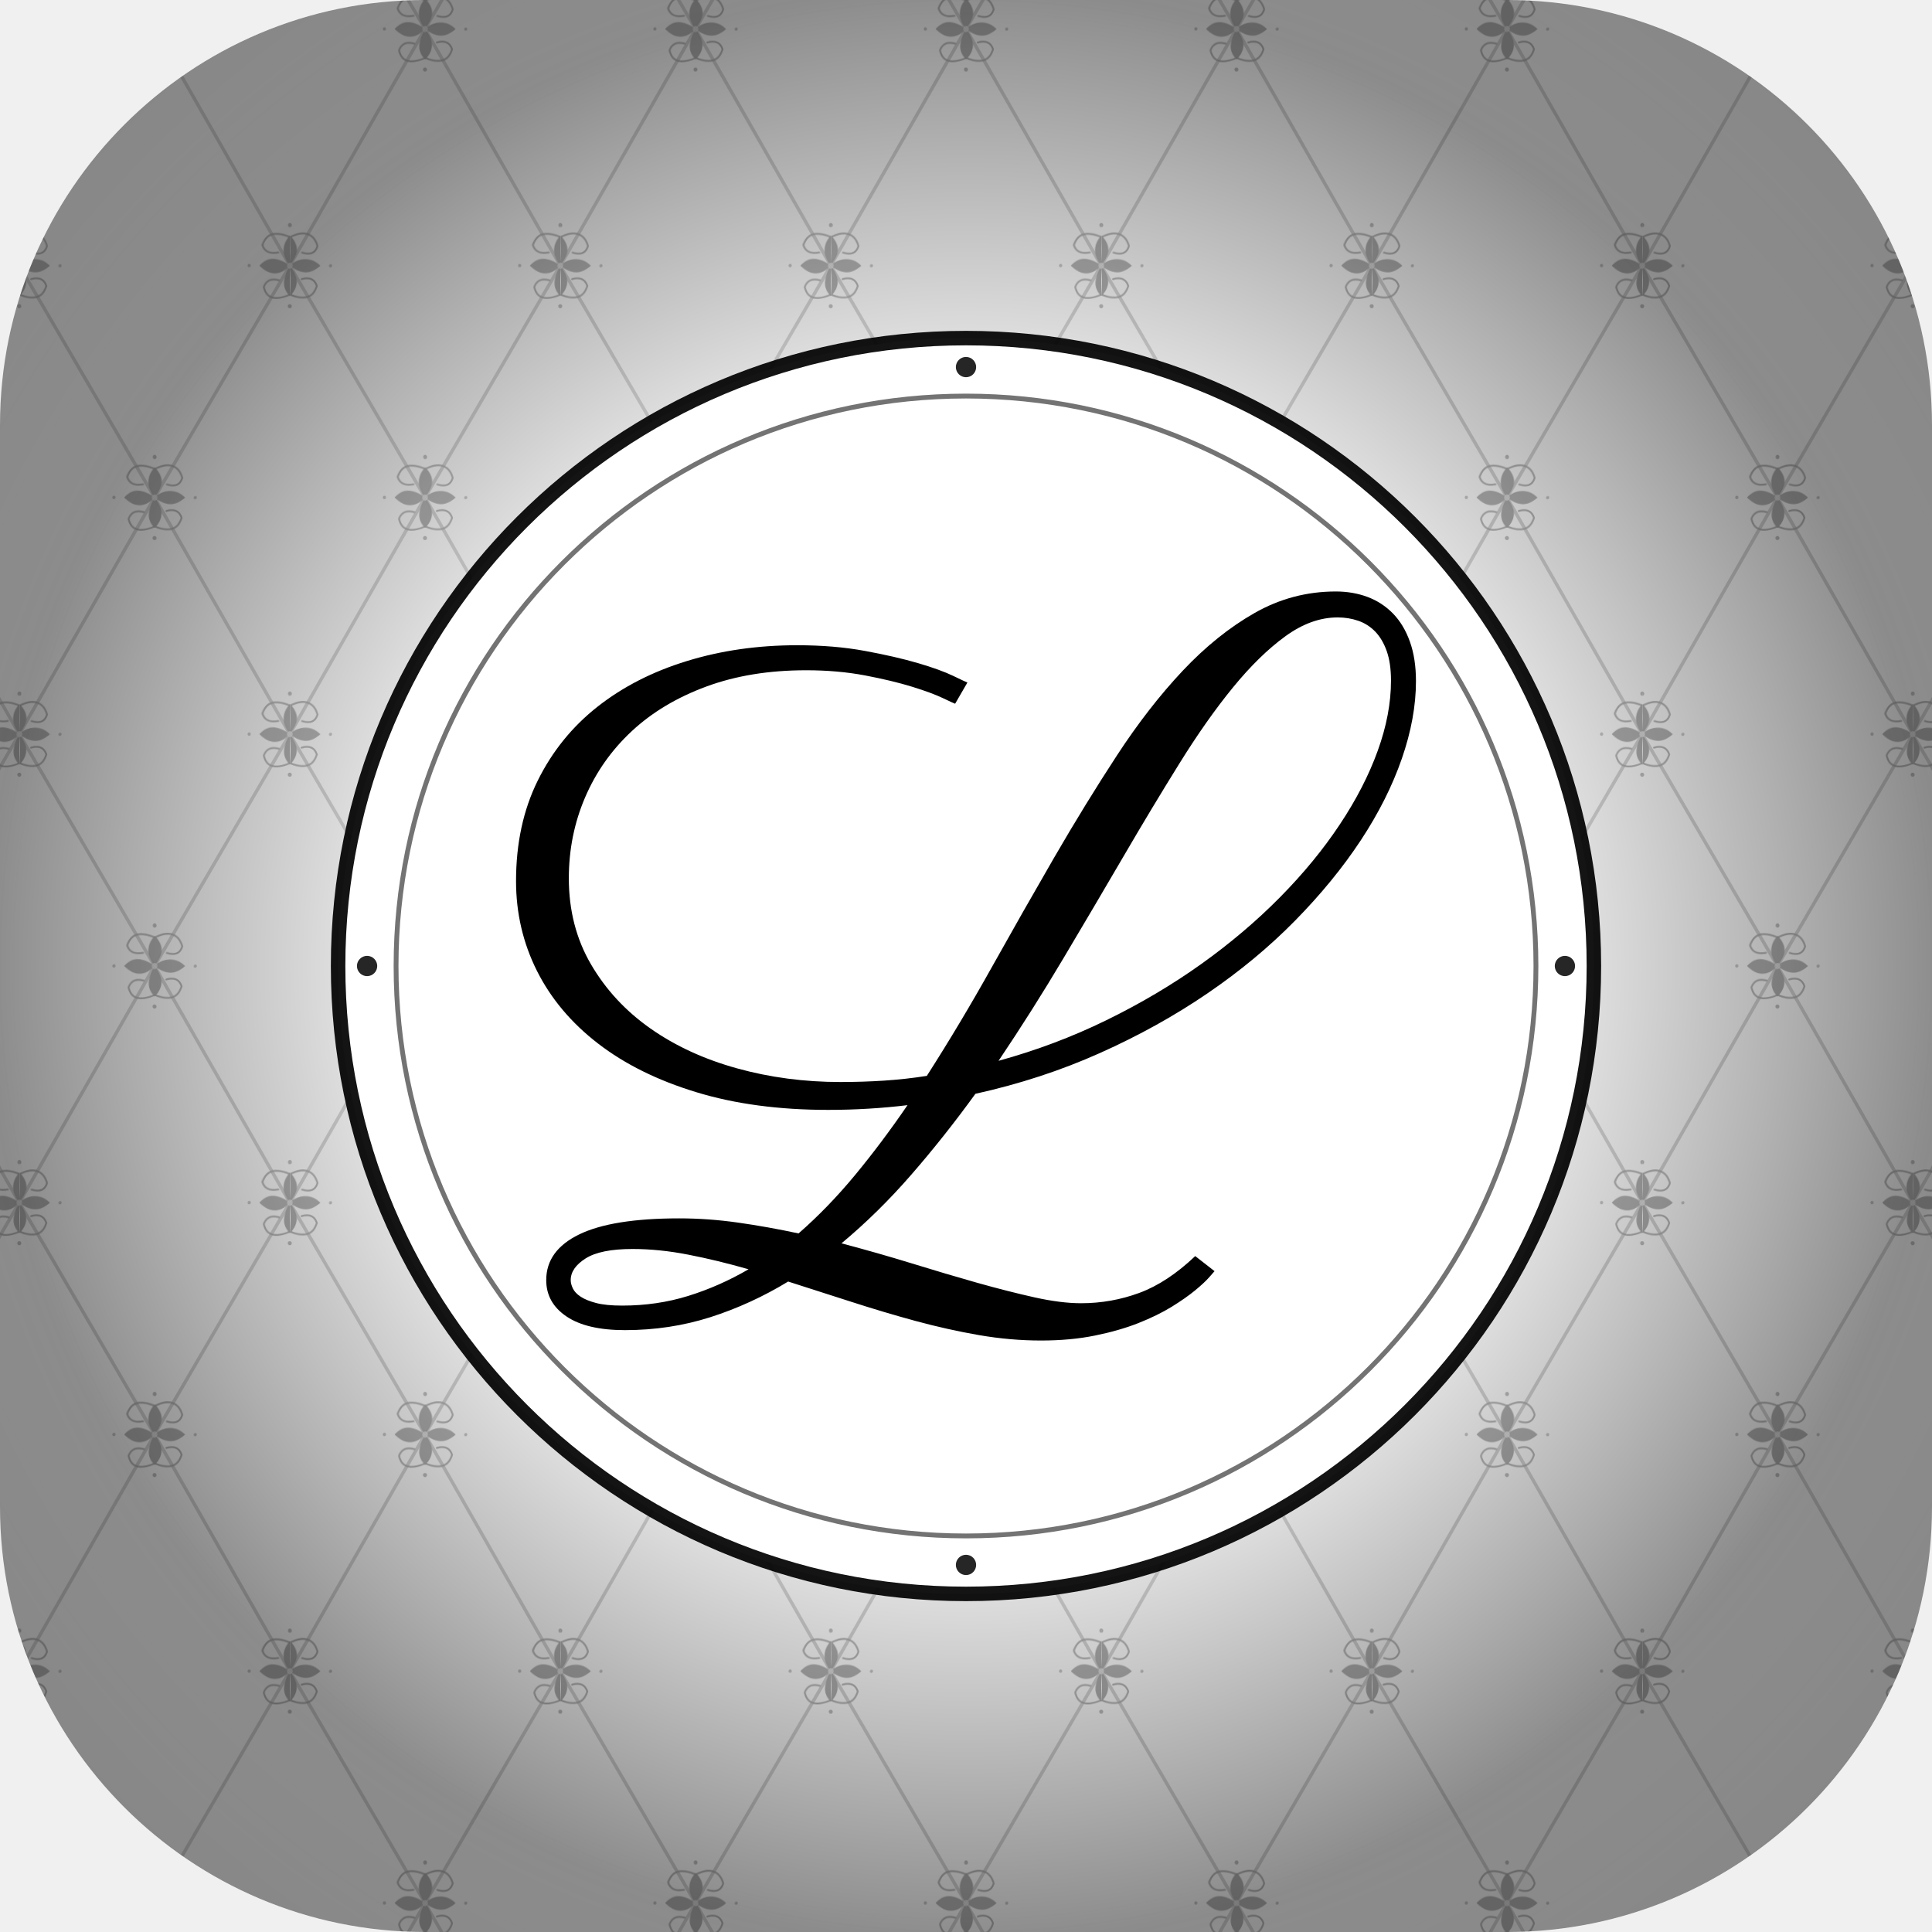
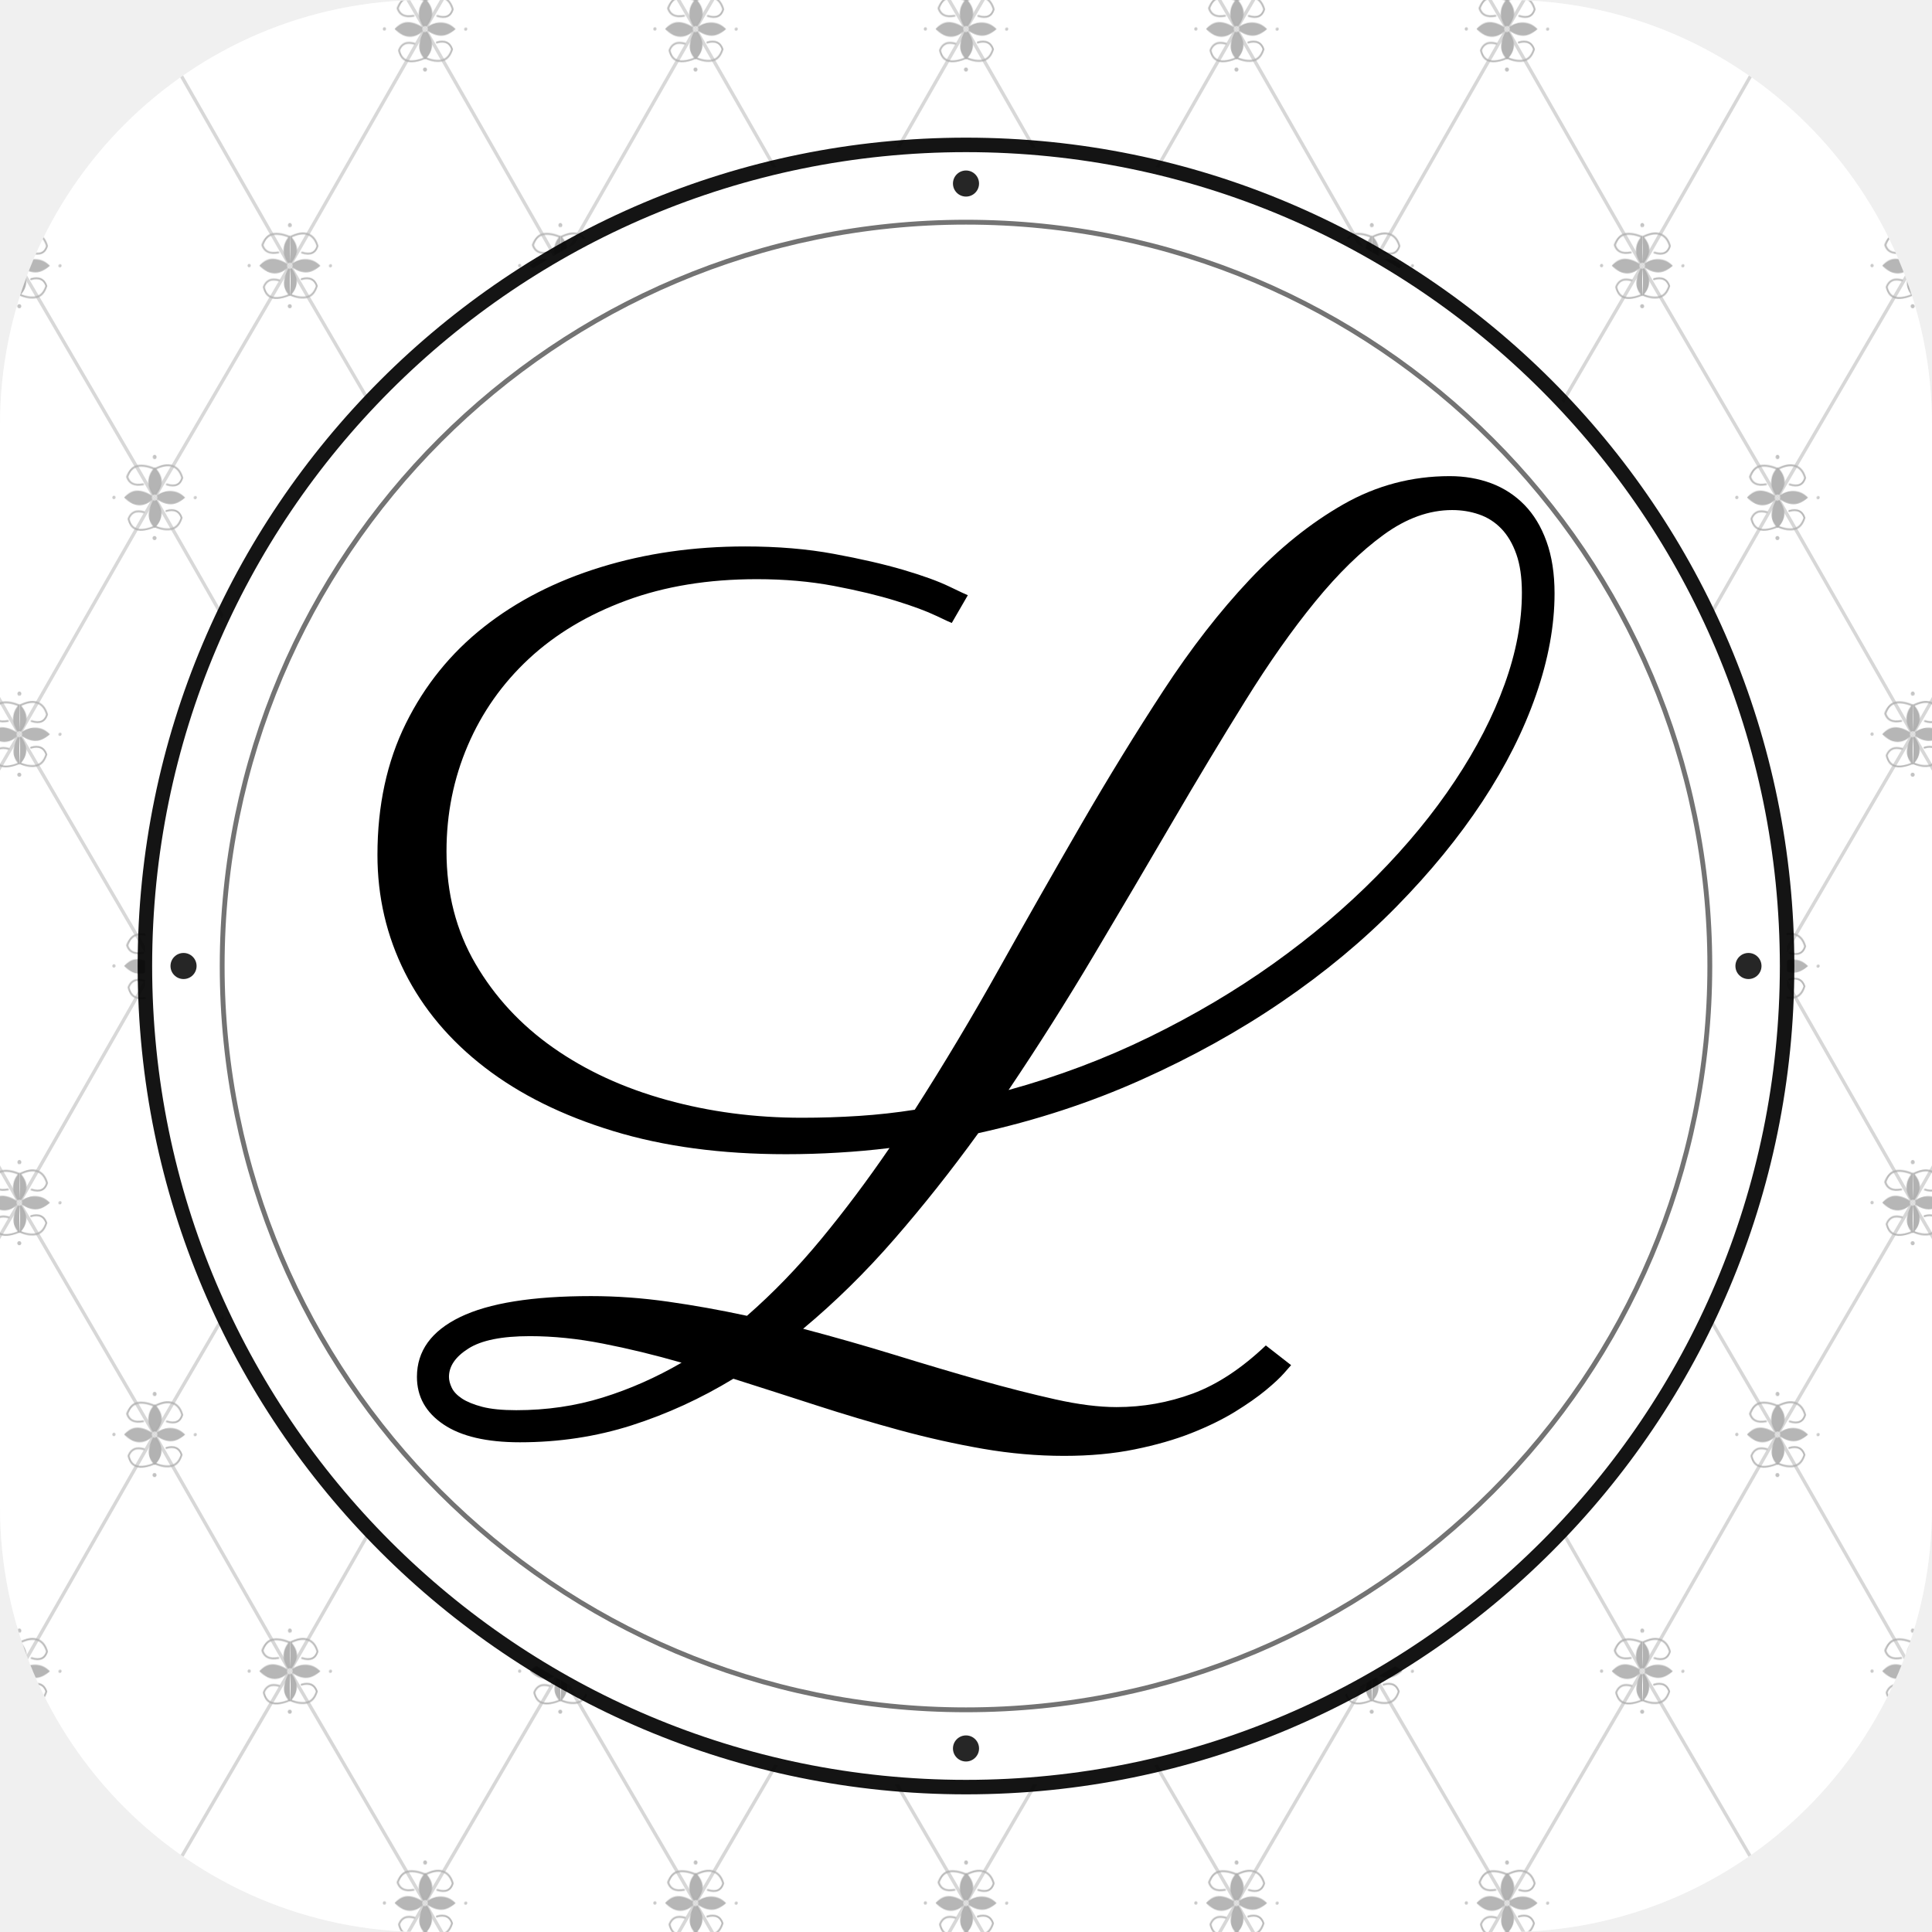
<svg xmlns="http://www.w3.org/2000/svg" viewBox="0 0 400 400" width="400" height="400">
  <defs>
    <filter id="grain-fx">
      <feTurbulence type="fractalNoise" baseFrequency="1.8" numOctaves="2" seed="4" />
      <feColorMatrix values="0 0 0 0 0.2  0 0 0 0 0.15  0 0 0 0 0.1  0 0 0 0.18 0" />
      <feComposite operator="in" in2="SourceGraphic" />
    </filter>
    <filter id="bleed-fx" x="-10%" y="-10%" width="120%" height="120%">
      <feTurbulence type="fractalNoise" baseFrequency="0.04" numOctaves="2" seed="3" />
      <feDisplacementMap in="SourceGraphic" scale="2.5" />
    </filter>
    <g id="damask">
      <path d="M0 -18 Q 8 -10 0 0 Q -8 -10 0 -18 Z" fill="#000000" opacity="0.95" />
      <path d="M0 0 Q 8 10 0 18 Q -8 10 0 0 Z" fill="#000000" opacity="0.95" />
      <path d="M-18 0 Q -10 -8 0 0 Q -10 8 -18 0 Z" fill="#000000" opacity="0.9" />
      <path d="M18 0 Q 10 -8 0 0 Q 10 8 18 0 Z" fill="#000000" opacity="0.9" />
      <path d="M0 -17 Q 13 -23 16 -12 Q 14 -6 7 -8" fill="none" stroke="#000000" stroke-width="1.1" stroke-linecap="round" opacity="0.85" />
      <path d="M0 -17 Q -13 -23 -16 -12 Q -14 -6 -7 -8" fill="none" stroke="#000000" stroke-width="1.1" stroke-linecap="round" opacity="0.85" />
      <path d="M0 17 Q 13 23 16 12 Q 14 6 7 8" fill="none" stroke="#000000" stroke-width="1.1" stroke-linecap="round" opacity="0.85" />
      <path d="M0 17 Q -13 23 -16 12 Q -14 6 -7 8" fill="none" stroke="#000000" stroke-width="1.1" stroke-linecap="round" opacity="0.85" />
      <circle cx="0" cy="-24" r="1.2" fill="#000000" opacity="0.75" />
      <circle cx="0" cy="24" r="1.2" fill="#000000" opacity="0.75" />
      <circle cx="-24" cy="0" r="1" fill="#000000" opacity="0.65" />
      <circle cx="24" cy="0" r="1" fill="#000000" opacity="0.65" />
      <circle cx="0" cy="0" r="1.8" fill="#f4f4f4" opacity="0.55" />
    </g>
    <pattern id="rd-tile" x="0" y="0" width="56" height="97" patternUnits="userSpaceOnUse" patternTransform="translate(172 176)">
      <rect width="56" height="97" fill="#ffffff" />
      <g stroke="#1a1a1a" stroke-width="0.7" fill="none" opacity="0.55" stroke-linecap="round">
        <line x1="28" y1="24" x2="0" y2="73" />
        <line x1="28" y1="24" x2="56" y2="73" />
        <line x1="28" y1="24" x2="0" y2="-24" />
        <line x1="28" y1="24" x2="56" y2="-24" />
        <line x1="0" y1="73" x2="28" y2="121" />
        <line x1="56" y1="73" x2="28" y2="121" />
      </g>
      <g transform="translate(28 24) scale(0.35)" filter="url(#bleed-fx)">
        <use href="#damask" />
      </g>
      <g transform="translate(0  73) scale(0.35)" filter="url(#bleed-fx)">
        <use href="#damask" />
      </g>
      <g transform="translate(56 73) scale(0.35)" filter="url(#bleed-fx)">
        <use href="#damask" />
      </g>
    </pattern>
    <pattern id="grain-tile" x="0" y="0" width="200" height="200" patternUnits="userSpaceOnUse">
      <rect width="200" height="200" fill="transparent" filter="url(#grain-fx)" />
    </pattern>
-     <radialGradient id="pat-vig" cx="50%" cy="50%" r="80%">
-       <stop offset="60%" stop-color="white" stop-opacity="0" />
-       <stop offset="100%" stop-color="black" stop-opacity="0.6" />
-     </radialGradient>
    <radialGradient id="tile-hi" cx="30%" cy="30%" r="50%">
-       <stop offset="0%" stop-color="white" stop-opacity="0.08" />
+       <stop offset="0%" stop-color="white" stop-opacity="0.05" />
      <stop offset="100%" stop-color="white" stop-opacity="0" />
-     </radialGradient>
-     <radialGradient id="tile-vig" cx="50%" cy="50%" r="50%">
-       <stop offset="50%" stop-color="black" stop-opacity="0" />
-       <stop offset="100%" stop-color="black" stop-opacity="0.45" />
    </radialGradient>
  </defs>
  <rect width="400" height="400" fill="#ffffff" rx="88" ry="88" />
  <rect width="400" height="400" fill="url(#rd-tile)" rx="88" ry="88" opacity="0.32" />
-   <rect width="400" height="400" fill="url(#grain-tile)" rx="88" ry="88" opacity="0.22" style="mix-blend-mode:multiply" />
-   <rect width="400" height="400" fill="url(#pat-vig)" rx="88" ry="88" opacity="0.35" />
+   <rect width="400" height="400" fill="url(#grain-tile)" rx="88" ry="88" opacity="0.18" style="mix-blend-mode:multiply" />
  <rect width="400" height="400" fill="url(#tile-hi)" rx="88" ry="88" />
-   <rect width="400" height="400" fill="url(#tile-vig)" rx="88" ry="88" />
-   <circle cx="200" cy="200" r="130" fill="#ffffff" />
-   <circle cx="200" cy="200" r="130" fill="none" stroke="#000000" stroke-width="3" opacity="0.92" />
-   <circle cx="200" cy="200" r="118" fill="none" stroke="#000000" stroke-width="1" opacity="0.55" />
-   <circle cx="200" cy="76" r="2.1" fill="#000000" opacity="0.85" />
-   <circle cx="200" cy="324" r="2.1" fill="#000000" opacity="0.85" />
-   <circle cx="76" cy="200" r="2.1" fill="#000000" opacity="0.85" />
-   <circle cx="324" cy="200" r="2.1" fill="#000000" opacity="0.85" />
-   <path fill="#000000" d="M215.53 277.54L215.53 277.54Q209.18 277.54 202.69 276.42Q196.19 275.29 189.55 273.49Q182.91 271.68 176.27 269.53Q169.63 267.38 163.18 265.33L163.18 265.33Q155.47 270.02 147.07 272.71Q138.67 275.39 129.39 275.39L129.39 275.39Q121.48 275.39 117.29 272.56Q113.09 269.73 113.09 265.04L113.09 265.04Q113.09 258.89 119.92 255.57Q126.76 252.25 140.63 252.25L140.63 252.25Q146.68 252.25 152.83 253.13Q158.98 254.00 165.33 255.37L165.33 255.37Q171.48 250 177.05 243.26Q182.62 236.52 187.89 228.81L187.89 228.81Q183.89 229.30 179.79 229.54Q175.68 229.79 171.48 229.79L171.48 229.79Q156.15 229.79 144.14 226.12Q132.13 222.46 123.83 216.06Q115.53 209.67 111.18 201.03Q106.84 192.38 106.84 182.42L106.84 182.42Q106.84 170.70 111.33 161.62Q115.82 152.54 123.68 146.34Q131.54 140.14 142.19 136.87Q152.83 133.59 165.04 133.59L165.04 133.59Q172.75 133.59 179.10 134.77Q185.45 135.94 190.09 137.30Q194.73 138.67 197.36 139.94Q200 141.21 200.29 141.31L200.29 141.31L197.75 145.70Q197.66 145.70 195.31 144.58Q192.97 143.46 188.87 142.19Q184.77 140.92 179.10 139.84Q173.44 138.77 166.89 138.77L166.89 138.77Q155.37 138.77 146.24 142.14Q137.11 145.51 130.81 151.37Q124.51 157.23 121.14 165.09Q117.77 172.95 117.77 181.84L117.77 181.84Q117.77 191.80 122.36 199.66Q126.95 207.52 134.67 212.94Q142.38 218.36 152.59 221.19Q162.79 224.02 174.02 224.02L174.02 224.02Q178.61 224.02 183.06 223.73Q187.50 223.44 191.89 222.75L191.89 222.75Q198.83 211.91 205.32 200.29Q211.82 188.67 218.26 177.54Q224.71 166.41 231.25 156.40Q237.79 146.39 244.87 138.87Q251.95 131.35 259.77 126.90Q267.58 122.46 276.56 122.46L276.56 122.46Q280.08 122.46 283.11 123.58Q286.13 124.71 288.38 127.00Q290.63 129.30 291.89 132.81Q293.16 136.33 293.16 141.02L293.16 141.02Q293.16 148.63 290.23 157.08Q287.30 165.53 281.74 173.97Q276.17 182.42 268.16 190.58Q260.16 198.73 250 205.66Q239.84 212.60 227.73 218.02Q215.63 223.44 201.95 226.46L201.95 226.46Q195.51 235.35 188.67 243.21Q181.84 251.07 174.22 257.42L174.22 257.42Q181.64 259.38 188.77 261.57Q195.90 263.77 202.29 265.58Q208.69 267.38 214.16 268.60Q219.63 269.82 223.83 269.82L223.83 269.82Q230.08 269.82 235.89 267.68Q241.70 265.53 247.46 260.06L247.46 260.06L251.46 263.18Q251.37 263.28 250.39 264.40Q249.41 265.53 247.46 267.14Q245.51 268.75 242.58 270.56Q239.65 272.36 235.69 273.93Q231.74 275.49 226.71 276.51Q221.68 277.54 215.53 277.54ZM276.95 127.83L276.95 127.83Q271.48 127.83 266.11 131.74Q260.74 135.64 255.27 142.33Q249.80 149.02 244.19 158.06Q238.57 167.09 232.62 177.29Q226.66 187.50 220.21 198.34Q213.77 209.18 206.74 219.63L206.74 219.63Q218.46 216.41 229.05 211.23Q239.65 206.05 248.68 199.61Q257.71 193.16 264.99 185.79Q272.27 178.42 277.39 170.70Q282.52 162.99 285.25 155.42Q287.99 147.85 287.99 140.92L287.99 140.92Q287.99 137.30 287.11 134.81Q286.23 132.32 284.72 130.76Q283.20 129.20 281.20 128.52Q279.20 127.83 276.95 127.83ZM128.81 270.31L128.81 270.31Q136.04 270.31 142.48 268.31Q148.93 266.31 154.98 262.79L154.98 262.79Q148.54 260.94 142.53 259.77Q136.52 258.59 130.96 258.59L130.96 258.59Q124.32 258.59 121.24 260.55Q118.16 262.50 118.16 265.04L118.16 265.04Q118.16 265.82 118.60 266.75Q119.04 267.68 120.21 268.46Q121.39 269.24 123.44 269.78Q125.49 270.31 128.81 270.31Z" />
+   <circle cx="200" cy="200" r="170" fill="#ffffff" />
+   <circle cx="200" cy="200" r="170" fill="none" stroke="#000000" stroke-width="3" opacity="0.92" />
+   <circle cx="200" cy="200" r="154" fill="none" stroke="#000000" stroke-width="1" opacity="0.55" />
+   <circle cx="200" cy="38" r="2.7" fill="#000000" opacity="0.85" />
+   <circle cx="200" cy="362" r="2.7" fill="#000000" opacity="0.85" />
+   <circle cx="38" cy="200" r="2.7" fill="#000000" opacity="0.85" />
+   <circle cx="362" cy="200" r="2.7" fill="#000000" opacity="0.85" />
+   <g transform="translate(200 200) scale(1.308) translate(-200 -200)">
+     <path fill="#000000" d="M215.53 277.54L215.53 277.54Q209.18 277.54 202.69 276.42Q196.19 275.29 189.55 273.49Q182.91 271.68 176.27 269.53Q169.63 267.38 163.18 265.33L163.18 265.33Q155.47 270.02 147.07 272.71Q138.67 275.39 129.39 275.39L129.39 275.39Q121.48 275.39 117.29 272.56Q113.09 269.73 113.09 265.04L113.09 265.04Q113.09 258.89 119.92 255.57Q126.76 252.25 140.63 252.25L140.63 252.25Q146.68 252.25 152.83 253.13Q158.98 254.00 165.33 255.37L165.33 255.37Q171.48 250 177.05 243.26Q182.62 236.52 187.89 228.81L187.89 228.81Q183.89 229.30 179.79 229.54Q175.68 229.79 171.48 229.79L171.48 229.79Q156.15 229.79 144.14 226.12Q132.13 222.46 123.83 216.06Q115.53 209.67 111.18 201.03Q106.84 192.38 106.84 182.42L106.84 182.42Q106.84 170.70 111.33 161.62Q115.82 152.54 123.68 146.34Q131.54 140.14 142.19 136.87Q152.83 133.59 165.04 133.59L165.04 133.59Q172.75 133.59 179.10 134.77Q185.45 135.94 190.09 137.30Q194.73 138.67 197.36 139.94Q200 141.21 200.29 141.31L200.29 141.31L197.75 145.70Q197.66 145.70 195.31 144.58Q192.97 143.46 188.87 142.19Q184.77 140.92 179.10 139.84Q173.44 138.77 166.89 138.77L166.89 138.77Q155.37 138.77 146.24 142.14Q137.11 145.51 130.81 151.37Q124.51 157.23 121.14 165.09Q117.77 172.95 117.77 181.84L117.77 181.84Q117.77 191.80 122.36 199.66Q126.95 207.52 134.67 212.94Q142.38 218.36 152.59 221.19Q162.79 224.02 174.02 224.02L174.02 224.02Q178.61 224.02 183.06 223.73Q187.50 223.44 191.89 222.75L191.89 222.75Q198.83 211.91 205.32 200.29Q211.82 188.67 218.26 177.54Q224.71 166.41 231.25 156.40Q237.79 146.39 244.87 138.87Q251.95 131.35 259.77 126.90Q267.58 122.46 276.56 122.46L276.56 122.46Q280.08 122.46 283.11 123.58Q286.13 124.71 288.38 127.00Q290.63 129.30 291.89 132.81Q293.16 136.33 293.16 141.02L293.16 141.02Q293.16 148.63 290.23 157.08Q287.30 165.53 281.74 173.97Q276.17 182.42 268.16 190.58Q260.16 198.73 250 205.66Q239.84 212.60 227.73 218.02Q215.63 223.44 201.95 226.46L201.95 226.46Q195.51 235.35 188.67 243.21Q181.84 251.07 174.22 257.42L174.22 257.42Q181.64 259.38 188.77 261.57Q195.90 263.77 202.29 265.58Q208.69 267.38 214.16 268.60Q219.63 269.82 223.83 269.82L223.83 269.82Q230.08 269.82 235.89 267.68Q241.70 265.53 247.46 260.06L247.46 260.06L251.46 263.18Q251.37 263.28 250.39 264.40Q249.41 265.53 247.46 267.14Q245.51 268.75 242.58 270.56Q239.65 272.36 235.69 273.93Q231.74 275.49 226.71 276.51Q221.68 277.54 215.53 277.54ZM276.95 127.83L276.95 127.83Q271.48 127.83 266.11 131.74Q260.74 135.64 255.27 142.33Q249.80 149.02 244.19 158.06Q238.57 167.09 232.62 177.29Q226.66 187.50 220.21 198.34Q213.77 209.18 206.74 219.63L206.74 219.63Q218.46 216.41 229.05 211.23Q239.65 206.05 248.68 199.61Q257.71 193.16 264.99 185.79Q272.27 178.42 277.39 170.70Q282.52 162.99 285.25 155.42Q287.99 147.85 287.99 140.92L287.99 140.92Q287.99 137.30 287.11 134.81Q286.23 132.32 284.72 130.76Q283.20 129.20 281.20 128.52Q279.20 127.83 276.95 127.83ZM128.81 270.31L128.81 270.31Q136.04 270.31 142.48 268.31Q148.93 266.31 154.98 262.79L154.98 262.79Q148.54 260.94 142.53 259.77Q136.52 258.59 130.96 258.59L130.96 258.59Q124.32 258.59 121.24 260.55Q118.16 262.50 118.16 265.04L118.16 265.04Q118.16 265.82 118.60 266.75Q119.04 267.68 120.21 268.46Q121.39 269.24 123.44 269.78Q125.49 270.31 128.81 270.31Z" />
+   </g>
</svg>
